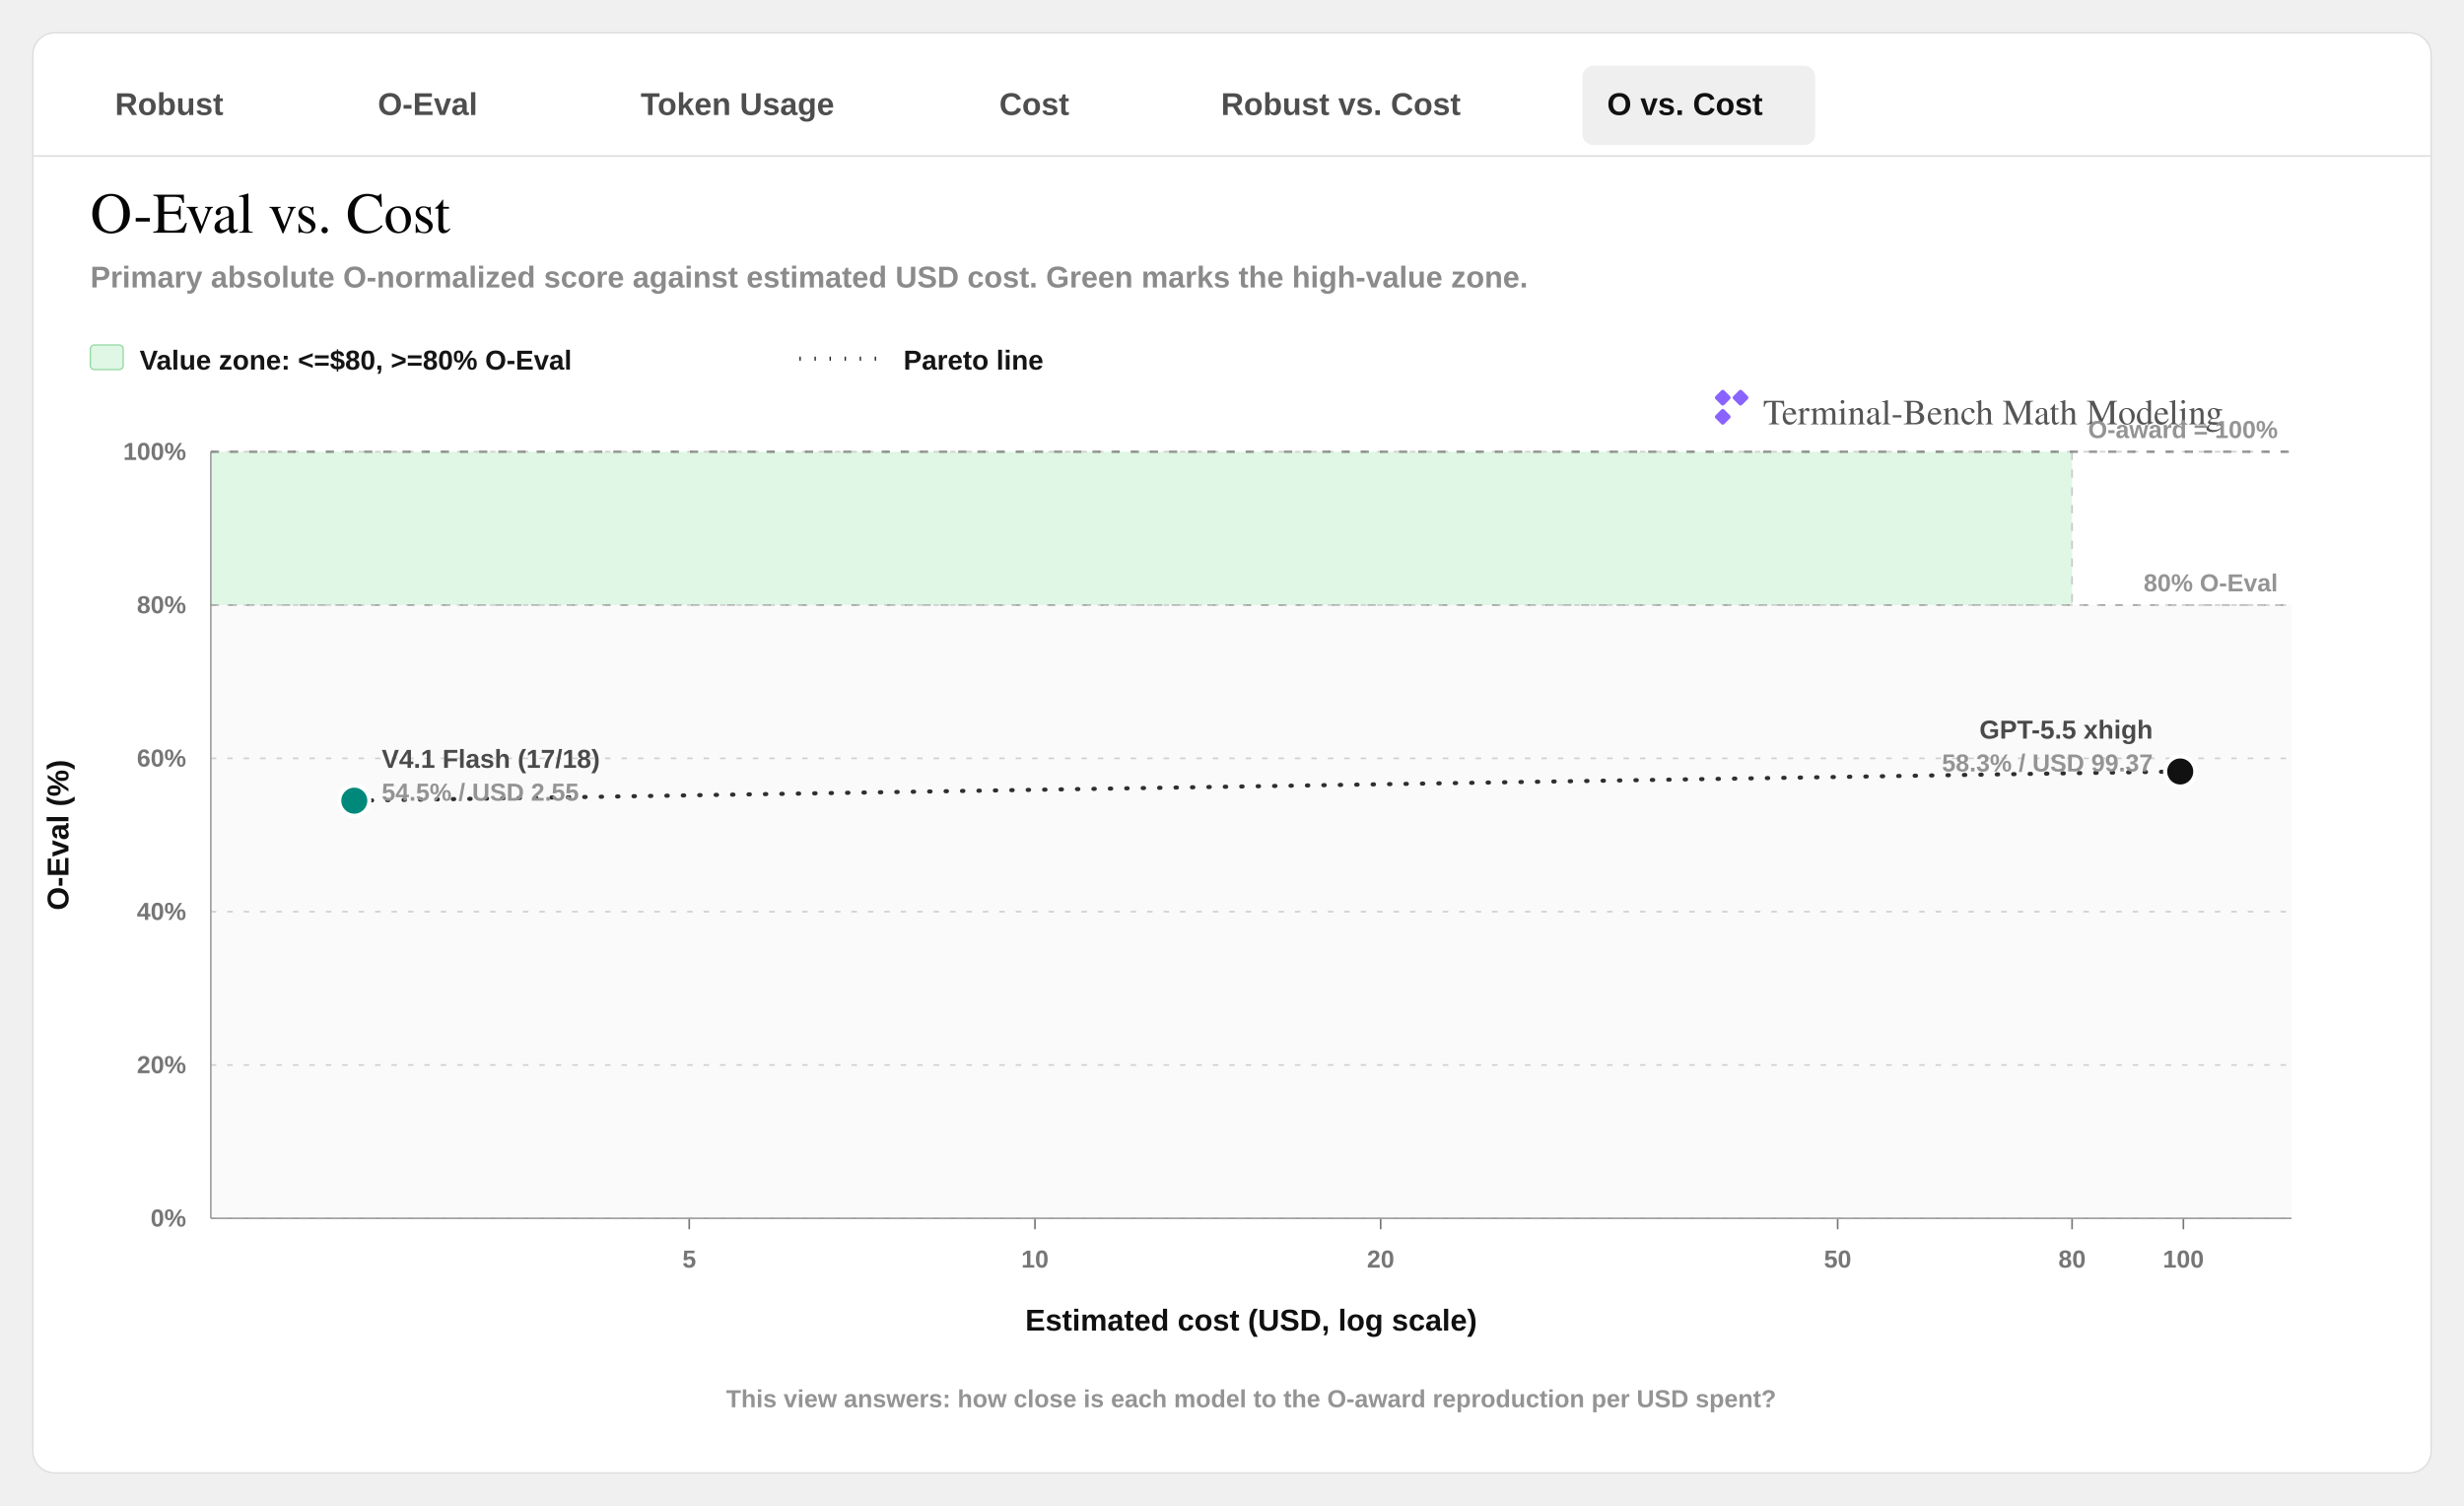
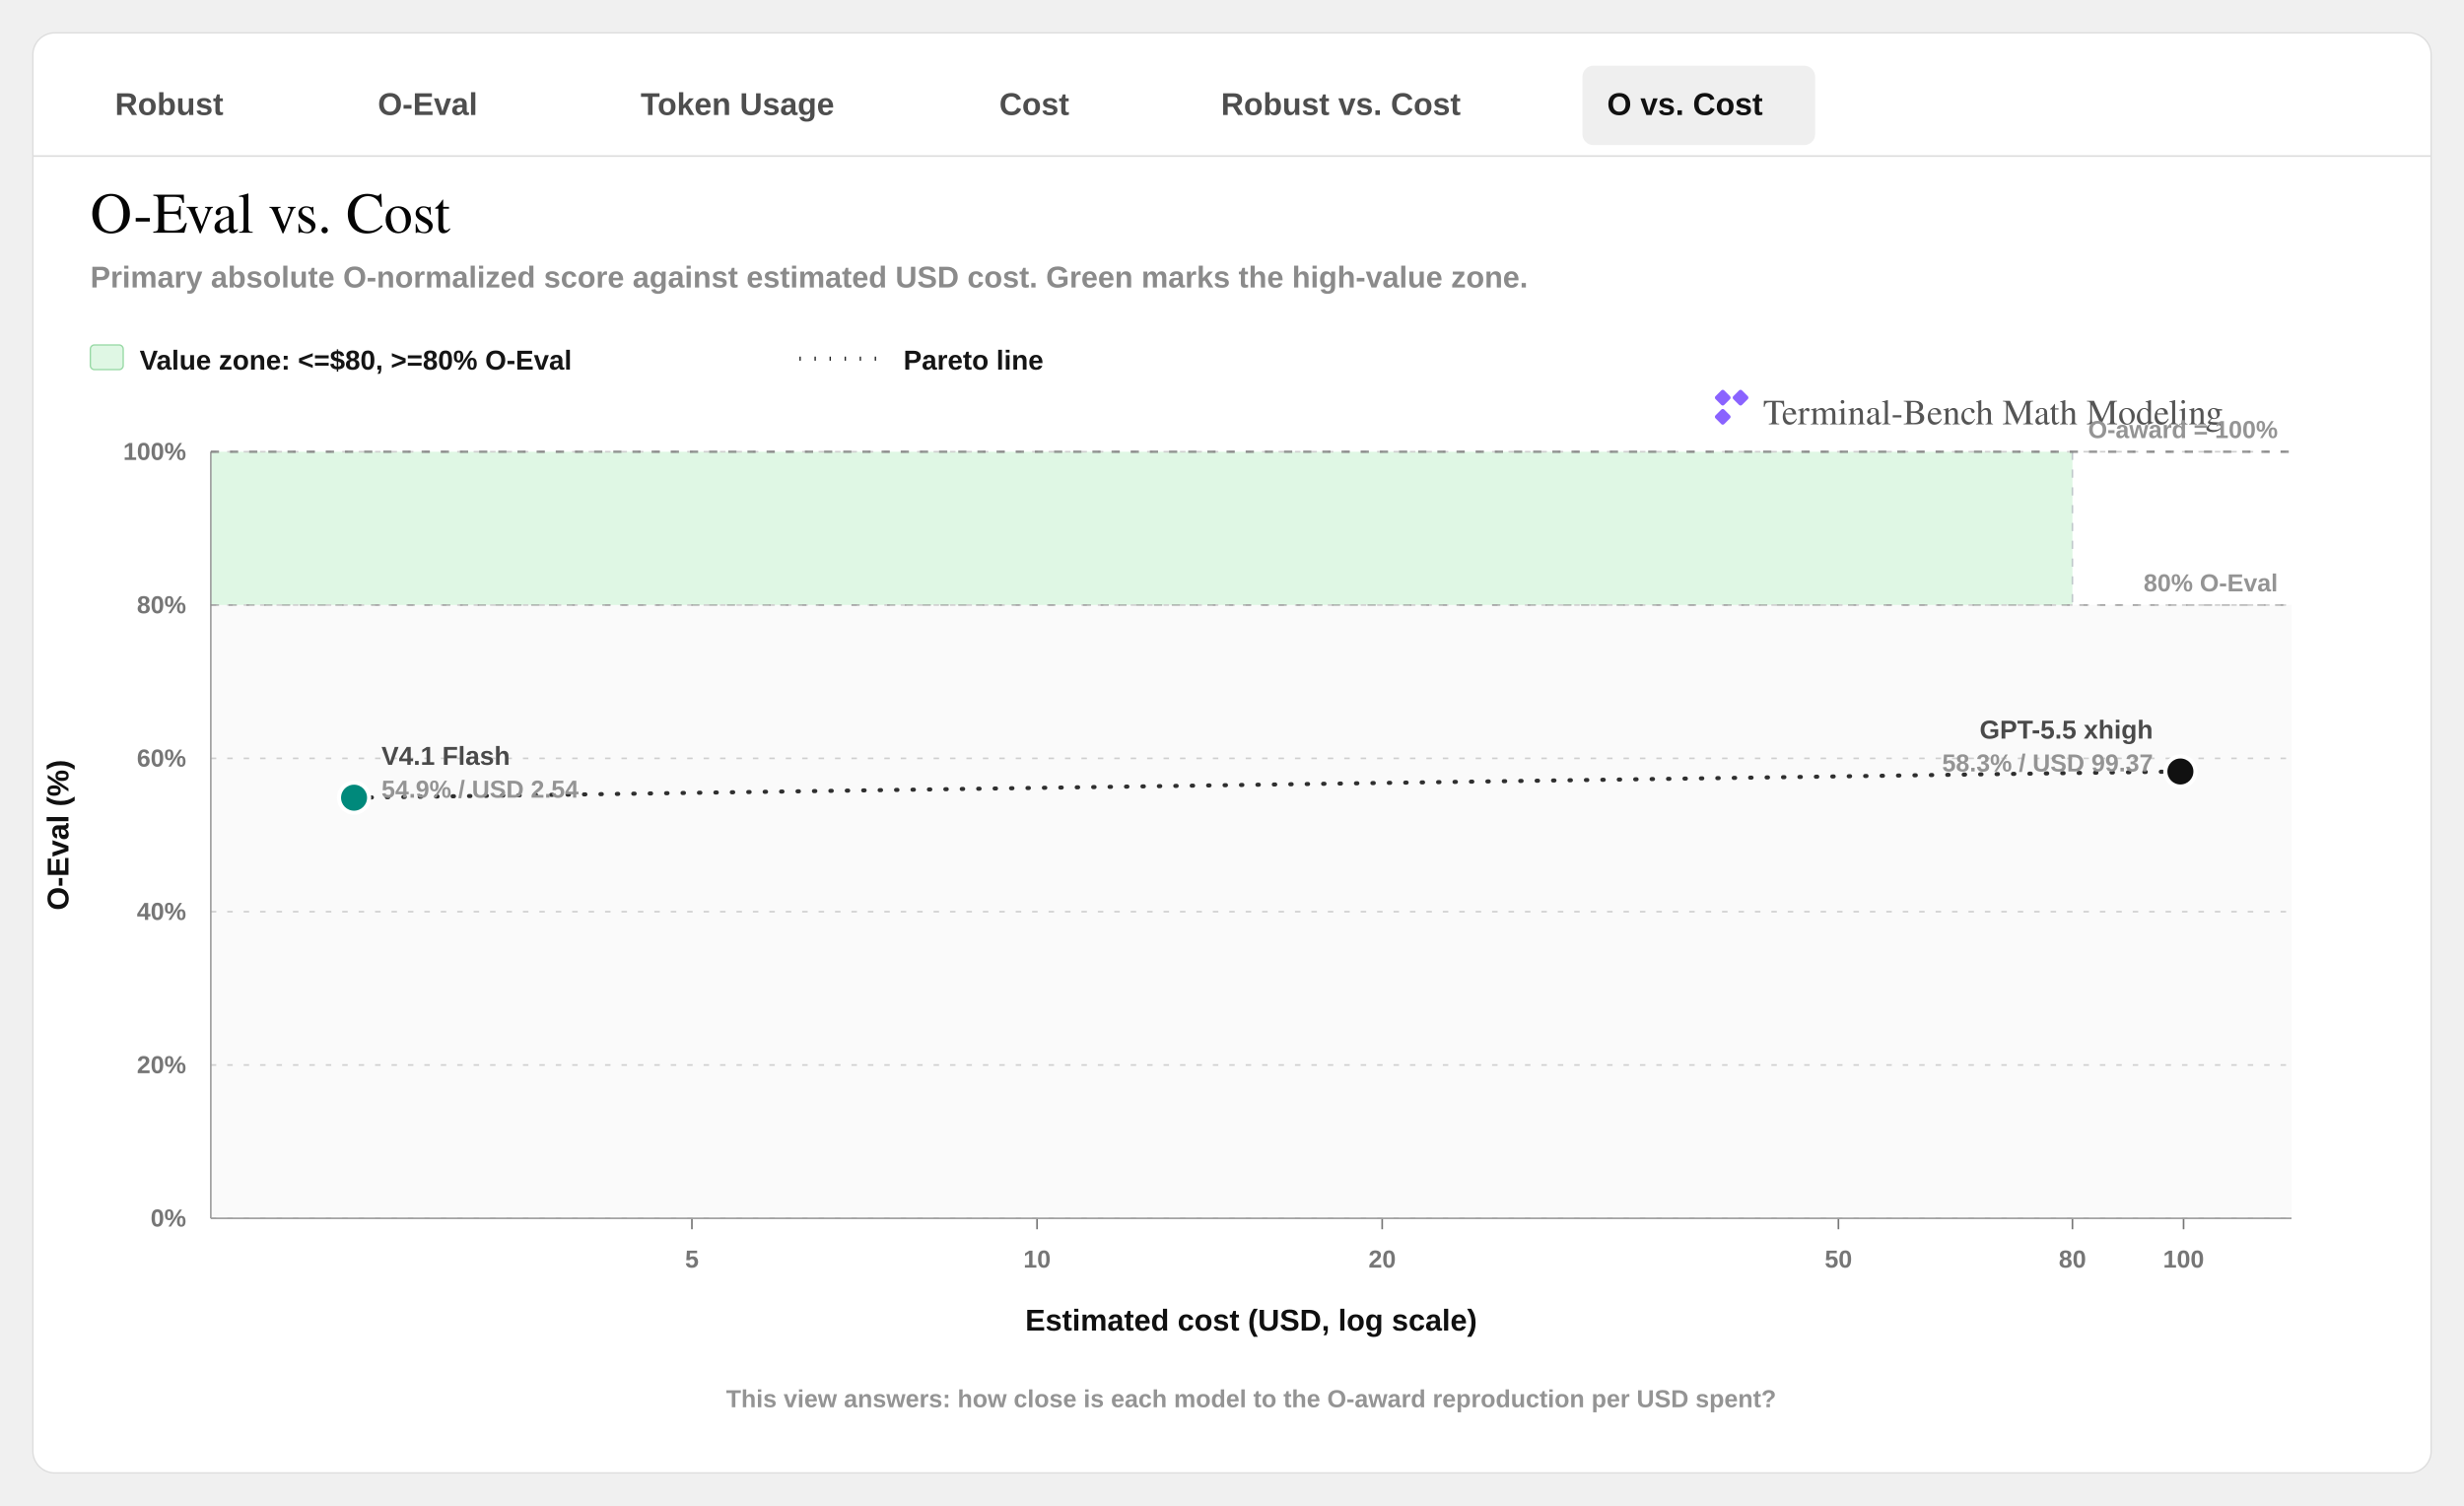
<svg xmlns="http://www.w3.org/2000/svg" width="1800" height="1100" viewBox="0 0 1800 1100" role="img">
  <style>
      .title { font-family: Georgia, Times, serif; font-size: 42px; fill: #050505; }
      .subtitle { font-family: Arial, Helvetica, sans-serif; font-size: 22px; fill: #8b8b8b; font-weight: 650; }
      .tab { font-family: Arial, Helvetica, sans-serif; font-size: 23px; fill: #4e4e4e; font-weight: 760; }
      .tab-active { fill: #111111; }
      .axis { font-family: Arial, Helvetica, sans-serif; font-size: 18px; fill: #767676; font-weight: 600; }
      .axis-title { font-family: Arial, Helvetica, sans-serif; font-size: 22px; fill: #101010; font-weight: 720; }
      .legend { font-family: Arial, Helvetica, sans-serif; font-size: 20px; fill: #151515; font-weight: 680; }
      .x-label { font-family: Arial, Helvetica, sans-serif; font-size: 18px; fill: #151515; font-weight: 650; }
      .bar-label { font-family: Arial, Helvetica, sans-serif; font-size: 22px; fill: #ffffff; font-weight: 800; }
      .top-label { font-family: Arial, Helvetica, sans-serif; font-size: 19px; fill: #939393; font-weight: 750; }
      .small-note { font-family: Arial, Helvetica, sans-serif; font-size: 18px; fill: #949494; font-weight: 650; }
      .point-label { font-family: Arial, Helvetica, sans-serif; font-size: 19px; fill: #4a4a4a; font-weight: 700; }
      .brand { font-family: Georgia, Times, serif; font-size: 26px; fill: #555555; }
    </style>
  <rect x="24.00" y="24.00" width="1752.00" height="1052.00" fill="#ffffff" stroke="#dddddd" rx="16.00" />
  <text x="84.00" y="84.00" text-anchor="start" class="tab">Robust</text>
  <text x="276.00" y="84.00" text-anchor="start" class="tab">O-Eval</text>
  <text x="468.00" y="84.00" text-anchor="start" class="tab">Token Usage</text>
  <text x="730.00" y="84.00" text-anchor="start" class="tab">Cost</text>
  <text x="892.00" y="84.00" text-anchor="start" class="tab">Robust vs. Cost</text>
  <rect x="1156.00" y="48.00" width="170.00" height="58.00" fill="#efefef" rx="8.00" />
  <text x="1174.00" y="84.00" text-anchor="start" class="tab tab-active">O vs. Cost</text>
  <line x1="24.00" y1="114.00" x2="1776.00" y2="114.00" stroke="#dddddd" stroke-width="1.20" />
  <text x="66.00" y="170.00" text-anchor="start" class="title">O-Eval vs. Cost</text>
  <text x="66.00" y="210.00" text-anchor="start" class="subtitle">Primary absolute O-normalized score against estimated USD cost. Green marks the high-value zone.</text>
  <rect x="66.00" y="252.00" width="24.00" height="18.00" fill="#dff7e4" stroke="#98d9a5" rx="3.00" />
  <text x="102.00" y="270.00" text-anchor="start" class="legend">Value zone: &lt;=$80, &gt;=80% O-Eval</text>
  <line x1="584.00" y1="262.00" x2="644.00" y2="262.00" stroke="#222222" stroke-width="3.00" stroke-dasharray="1 10" />
  <text x="660.00" y="270.00" text-anchor="start" class="legend">Pareto line</text>
  <rect x="1254.00" y="286.00" width="9" height="9" rx="1.5" fill="#8a63ff" transform="rotate(-45 1258.50 290.50)" />
  <rect x="1267.00" y="286.00" width="9" height="9" rx="1.5" fill="#8a63ff" transform="rotate(-45 1271.50 290.50)" />
  <rect x="1254.00" y="300.00" width="9" height="9" rx="1.5" fill="#8a63ff" transform="rotate(-45 1258.50 304.50)" />
  <text x="1288.00" y="310.00" text-anchor="start" class="brand">Terminal-Bench Math Modeling</text>
-   <rect x="154.00" y="330.00" width="1359.70" height="112.00" fill="#dff7e4" />
-   <line x1="1513.70" y1="330.00" x2="1513.70" y2="890.00" stroke="#9ca3af" stroke-width="1.20" stroke-dasharray="6 7" opacity="0.550" />
+   <rect x="154.00" y="330.00" width="1359.97" height="112.00" fill="#dff7e4" />
+   <line x1="1513.97" y1="330.00" x2="1513.97" y2="890.00" stroke="#9ca3af" stroke-width="1.20" stroke-dasharray="6 7" opacity="0.550" />
  <rect x="154.00" y="442.00" width="1520.00" height="448.00" fill="#fafafa" />
  <line x1="154.00" y1="890.00" x2="1674.00" y2="890.00" stroke="#cfcfcf" stroke-width="1.20" stroke-dasharray="4 8" />
  <text x="136.00" y="896.00" text-anchor="end" class="axis">0%</text>
  <line x1="154.00" y1="778.00" x2="1674.00" y2="778.00" stroke="#cfcfcf" stroke-width="1.20" stroke-dasharray="4 8" />
  <text x="136.00" y="784.00" text-anchor="end" class="axis">20%</text>
  <line x1="154.00" y1="666.00" x2="1674.00" y2="666.00" stroke="#cfcfcf" stroke-width="1.20" stroke-dasharray="4 8" />
  <text x="136.00" y="672.00" text-anchor="end" class="axis">40%</text>
  <line x1="154.00" y1="554.00" x2="1674.00" y2="554.00" stroke="#cfcfcf" stroke-width="1.20" stroke-dasharray="4 8" />
  <text x="136.00" y="560.00" text-anchor="end" class="axis">60%</text>
  <line x1="154.00" y1="442.00" x2="1674.00" y2="442.00" stroke="#cfcfcf" stroke-width="1.20" stroke-dasharray="4 8" />
  <text x="136.00" y="448.00" text-anchor="end" class="axis">80%</text>
  <line x1="154.00" y1="330.00" x2="1674.00" y2="330.00" stroke="#cfcfcf" stroke-width="1.20" stroke-dasharray="4 8" />
  <text x="136.00" y="336.00" text-anchor="end" class="axis">100%</text>
-   <line x1="503.50" y1="890.00" x2="503.50" y2="898.00" stroke="#777777" stroke-width="1.20" />
-   <text x="503.50" y="926.00" text-anchor="middle" class="axis">5</text>
-   <line x1="756.05" y1="890.00" x2="756.05" y2="898.00" stroke="#777777" stroke-width="1.20" />
-   <text x="756.05" y="926.00" text-anchor="middle" class="axis">10</text>
-   <line x1="1008.60" y1="890.00" x2="1008.60" y2="898.00" stroke="#777777" stroke-width="1.20" />
-   <text x="1008.60" y="926.00" text-anchor="middle" class="axis">20</text>
-   <line x1="1342.45" y1="890.00" x2="1342.45" y2="898.00" stroke="#777777" stroke-width="1.20" />
-   <text x="1342.45" y="926.00" text-anchor="middle" class="axis">50</text>
-   <line x1="1513.70" y1="890.00" x2="1513.70" y2="898.00" stroke="#777777" stroke-width="1.20" />
-   <text x="1513.70" y="926.00" text-anchor="middle" class="axis">80</text>
-   <line x1="1595.00" y1="890.00" x2="1595.00" y2="898.00" stroke="#777777" stroke-width="1.20" />
-   <text x="1595.00" y="926.00" text-anchor="middle" class="axis">100</text>
+   <line x1="505.46" y1="890.00" x2="505.46" y2="898.00" stroke="#777777" stroke-width="1.20" />
+   <text x="505.46" y="926.00" text-anchor="middle" class="axis">5</text>
+   <line x1="757.59" y1="890.00" x2="757.59" y2="898.00" stroke="#777777" stroke-width="1.20" />
+   <text x="757.59" y="926.00" text-anchor="middle" class="axis">10</text>
+   <line x1="1009.72" y1="890.00" x2="1009.72" y2="898.00" stroke="#777777" stroke-width="1.20" />
+   <text x="1009.72" y="926.00" text-anchor="middle" class="axis">20</text>
+   <line x1="1343.01" y1="890.00" x2="1343.01" y2="898.00" stroke="#777777" stroke-width="1.20" />
+   <text x="1343.01" y="926.00" text-anchor="middle" class="axis">50</text>
+   <line x1="1513.97" y1="890.00" x2="1513.97" y2="898.00" stroke="#777777" stroke-width="1.20" />
+   <text x="1513.97" y="926.00" text-anchor="middle" class="axis">80</text>
+   <line x1="1595.14" y1="890.00" x2="1595.14" y2="898.00" stroke="#777777" stroke-width="1.20" />
+   <text x="1595.14" y="926.00" text-anchor="middle" class="axis">100</text>
  <line x1="154.00" y1="890.00" x2="1674.00" y2="890.00" stroke="#9e9e9e" stroke-width="1.20" />
  <line x1="154.00" y1="330.00" x2="154.00" y2="890.00" stroke="#9e9e9e" stroke-width="1.20" />
  <text x="914.00" y="972.00" text-anchor="middle" class="axis-title">Estimated cost (USD, log scale)</text>
  <text x="50.00" y="610.00" text-anchor="middle" class="axis-title" transform="rotate(-90 50.00 610.00)">O-Eval (%)</text>
  <line x1="154.00" y1="442.00" x2="1674.00" y2="442.00" stroke="#808080" stroke-width="1.20" stroke-dasharray="6 7" opacity="0.550" />
  <line x1="154.00" y1="330.00" x2="1674.00" y2="330.00" stroke="#777777" stroke-width="1.80" stroke-dasharray="6 8" opacity="0.750" />
  <text x="1664.00" y="320.00" text-anchor="end" class="small-note">O-award = 100%</text>
  <text x="1664.00" y="432.00" text-anchor="end" class="small-note">80% O-Eval</text>
-   <path d="M 258.82 584.91 L 1592.70 563.58" fill="none" stroke="#2f2f2f" stroke-width="3.00" stroke-dasharray="1 11" stroke-linecap="round" />
-   <circle cx="258.82" cy="584.91" r="11.00" fill="#00897b" stroke="#ffffff" stroke-width="3.00" />
-   <text x="278.82" y="560.91" text-anchor="start" class="point-label">V4.1 Flash (17/18)</text>
-   <text x="278.82" y="584.91" text-anchor="start" class="small-note">54.5% / USD 2.55</text>
-   <circle cx="1592.70" cy="563.58" r="11.00" fill="#111111" stroke="#ffffff" stroke-width="3.00" />
-   <text x="1572.70" y="539.58" text-anchor="end" class="point-label">GPT-5.5 xhigh</text>
-   <text x="1572.70" y="563.58" text-anchor="end" class="small-note">58.3% / USD 99.37</text>
+   <path d="M 258.64 582.73 L 1592.83 563.58" fill="none" stroke="#2f2f2f" stroke-width="3.00" stroke-dasharray="1 11" stroke-linecap="round" />
+   <circle cx="258.64" cy="582.73" r="11.00" fill="#00897b" stroke="#ffffff" stroke-width="3.00" />
+   <text x="278.64" y="558.73" text-anchor="start" class="point-label">V4.1 Flash</text>
+   <text x="278.64" y="582.73" text-anchor="start" class="small-note">54.9% / USD 2.54</text>
+   <circle cx="1592.83" cy="563.58" r="11.00" fill="#111111" stroke="#ffffff" stroke-width="3.00" />
+   <text x="1572.83" y="539.58" text-anchor="end" class="point-label">GPT-5.5 xhigh</text>
+   <text x="1572.83" y="563.58" text-anchor="end" class="small-note">58.3% / USD 99.37</text>
  <text x="914.00" y="1028.00" text-anchor="middle" class="small-note">This view answers: how close is each model to the O-award reproduction per USD spent?</text>
</svg>
